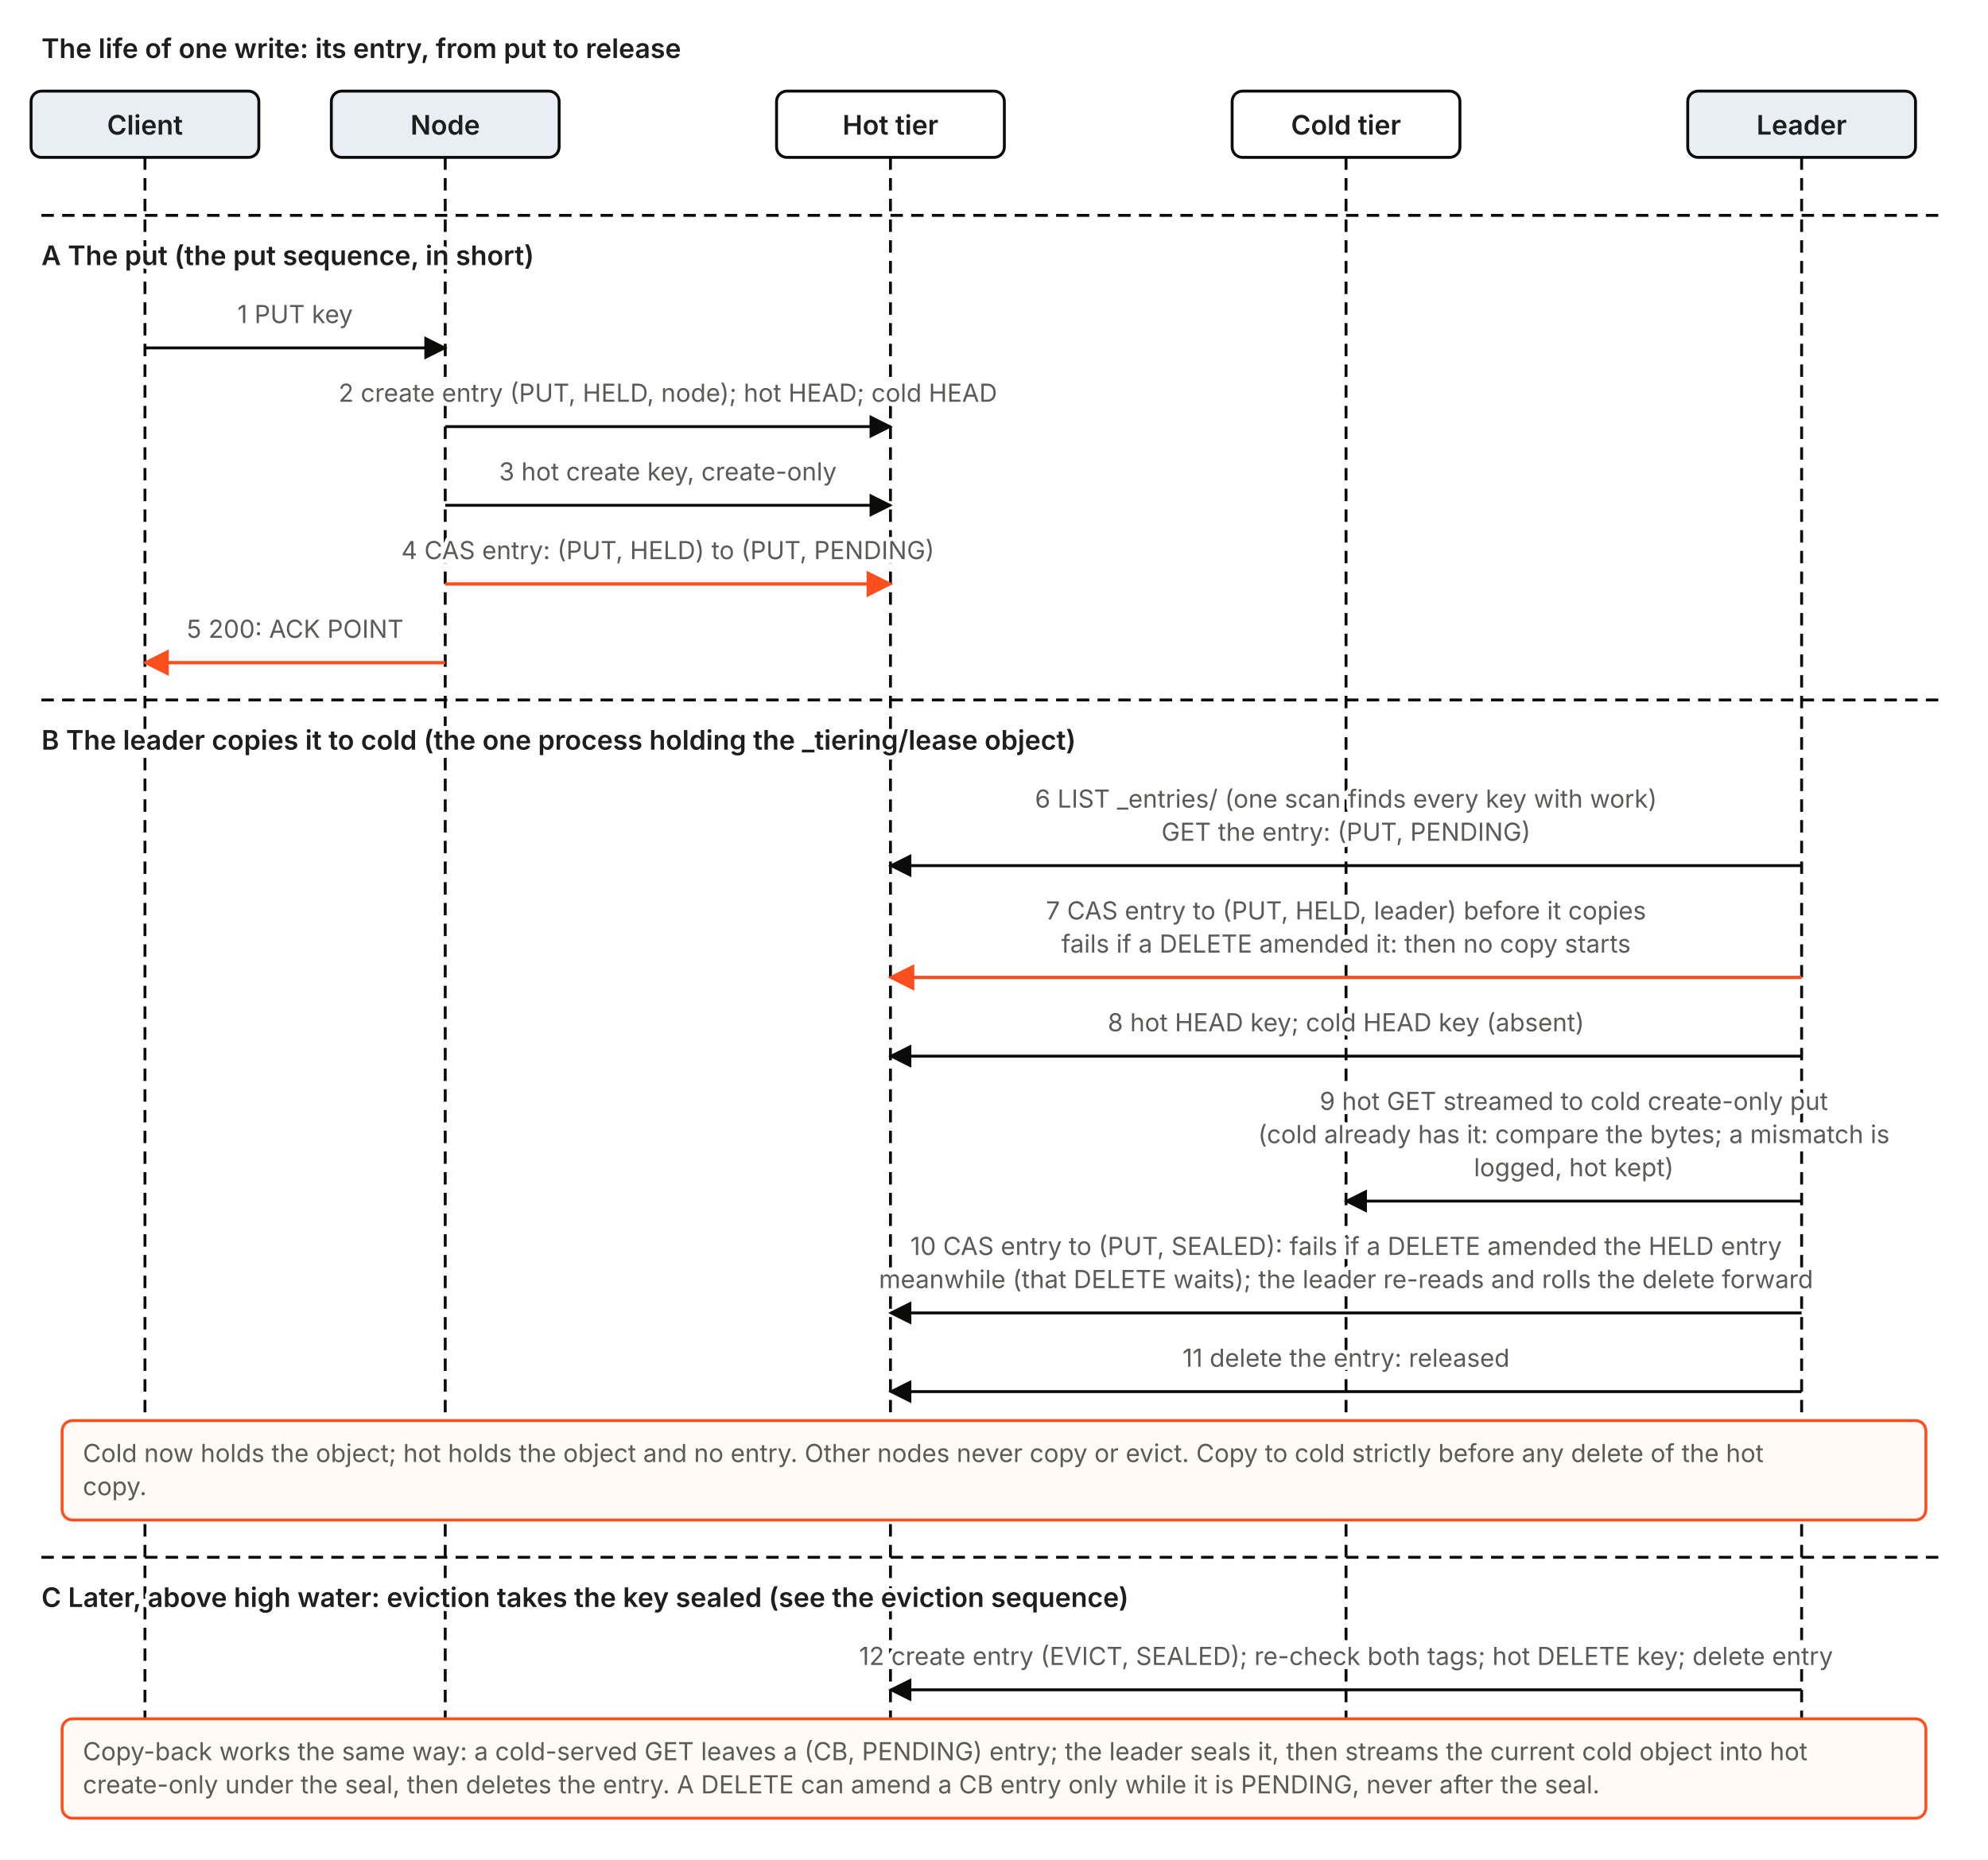
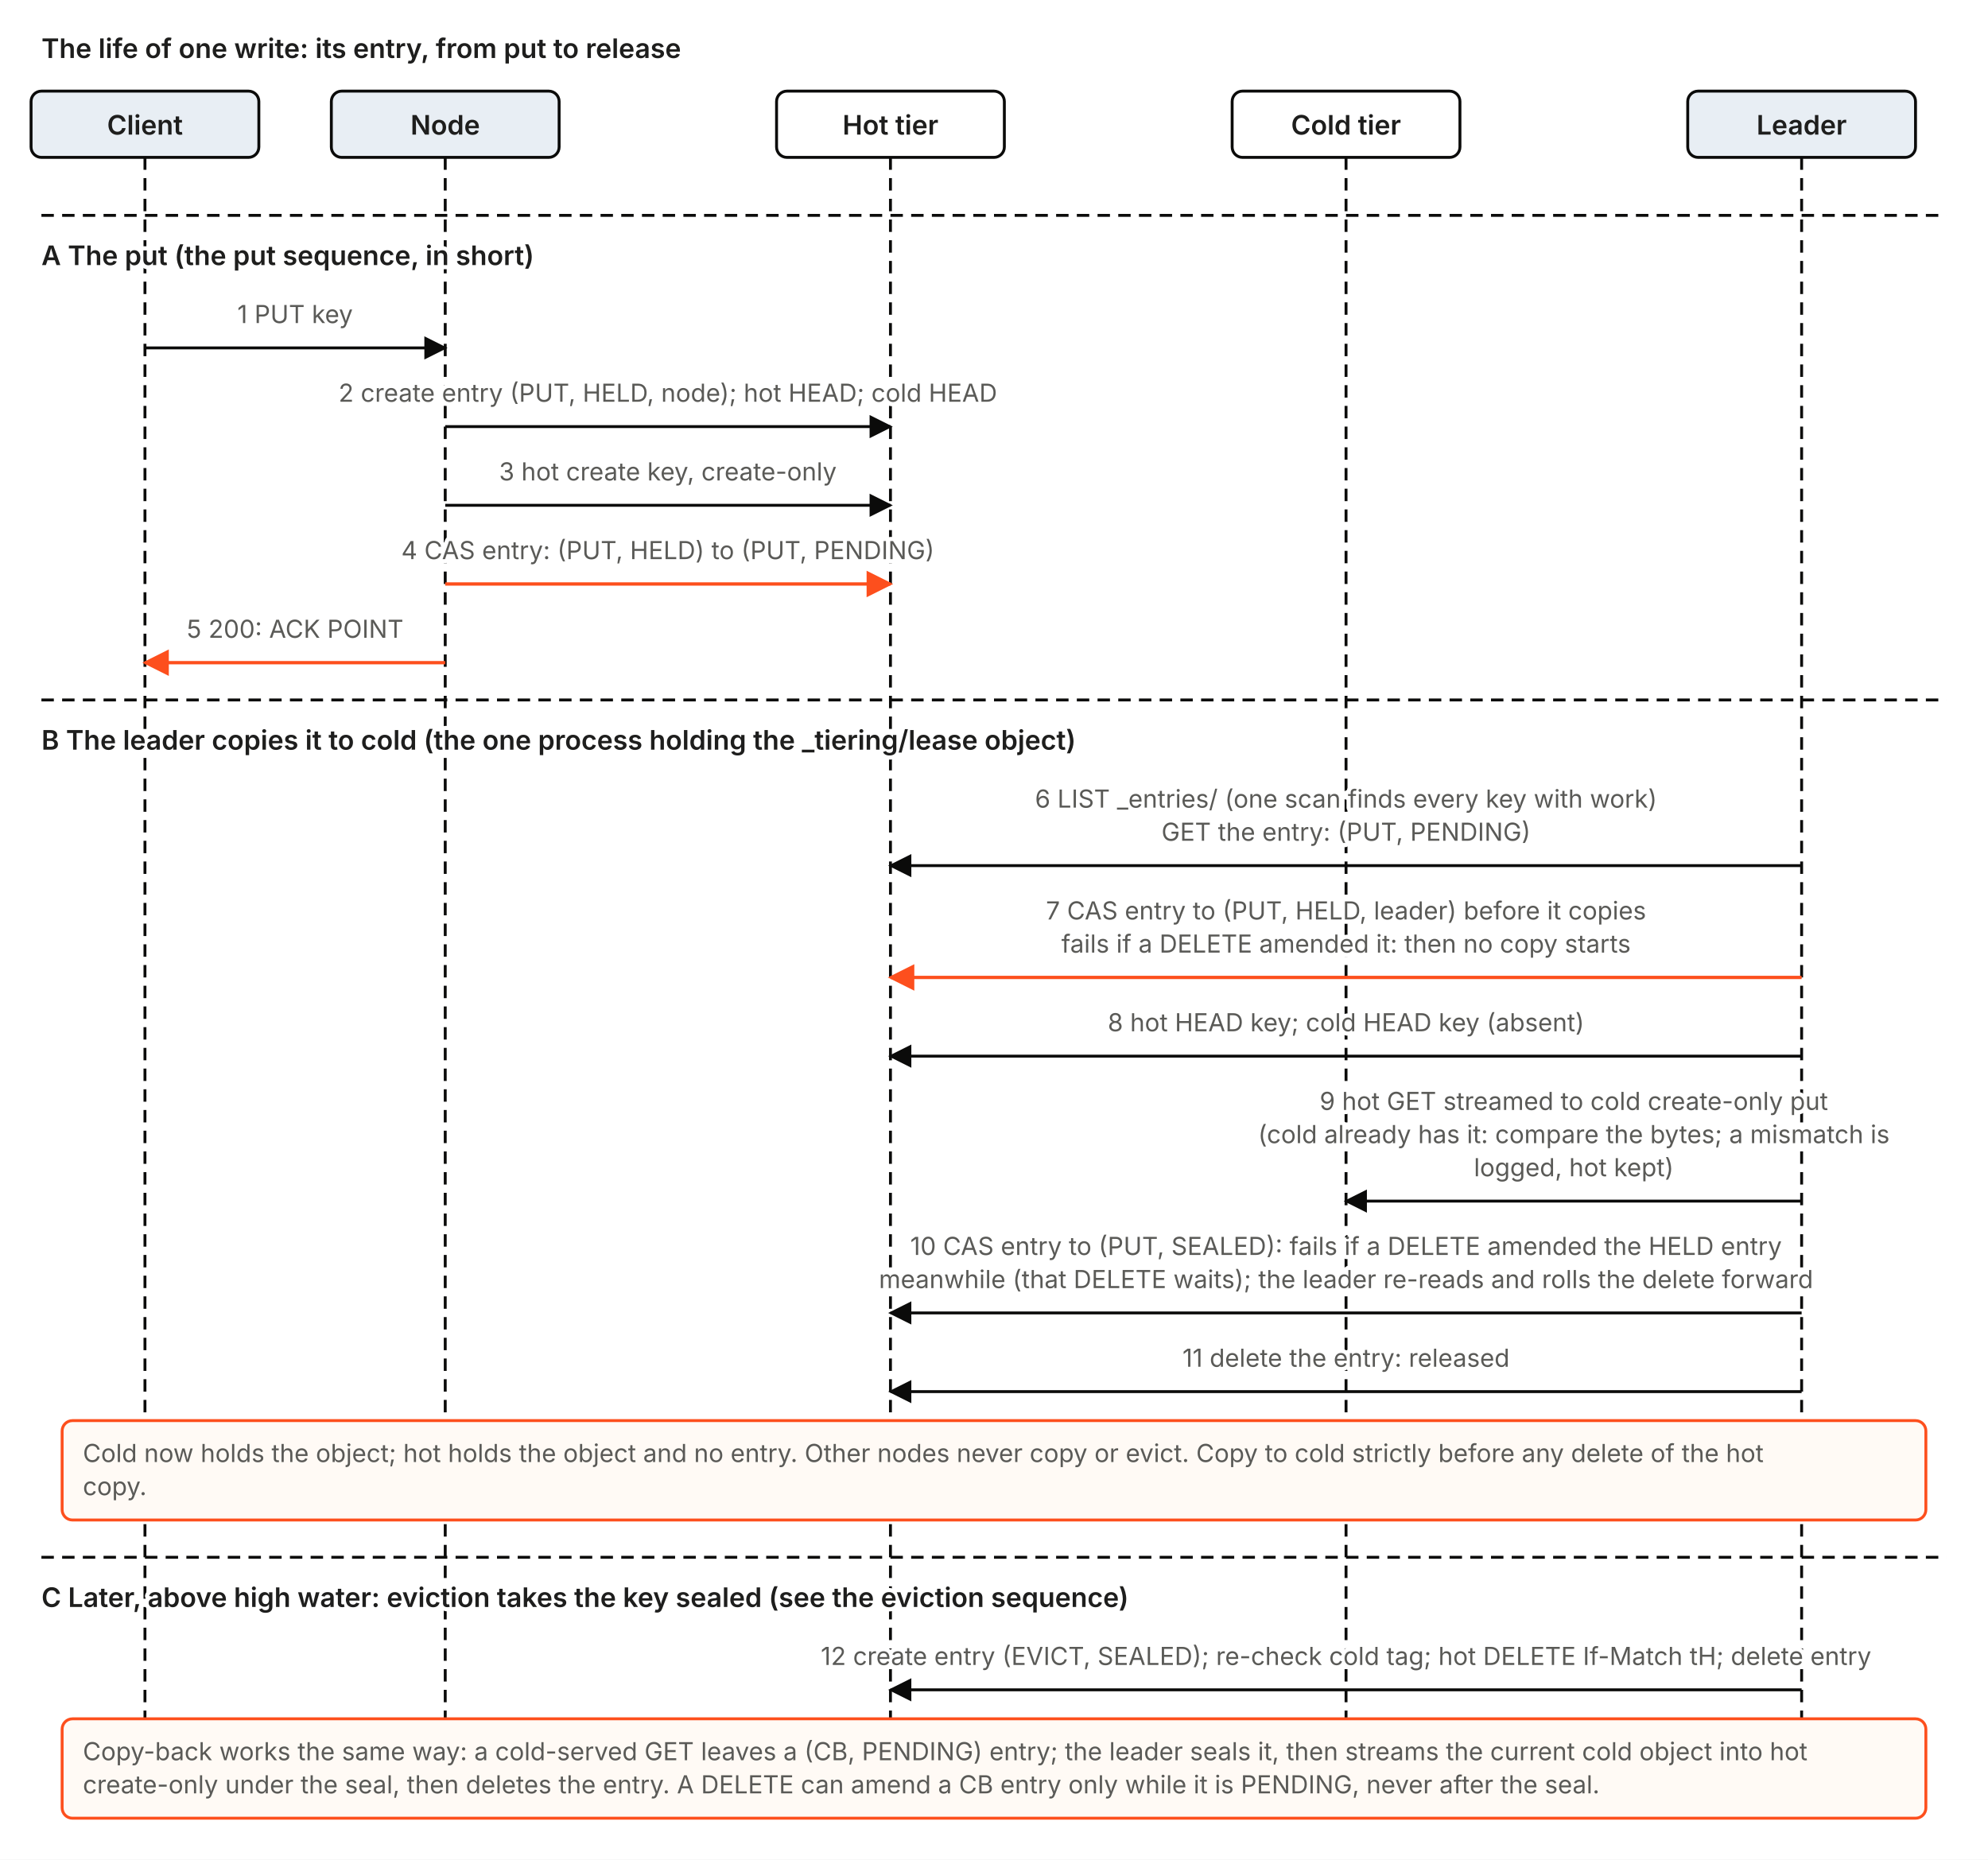
<svg xmlns="http://www.w3.org/2000/svg" viewBox="0 0 960 898" width="960" height="898" role="img" aria-label="Sequence diagram of the life of one write: Client, Node, Hot tier, Cold tier, Leader. A: the put takes the entry, lands the object in hot and moves the entry to PENDING, which is the acknowledgement. B: the leader finds the entry by LIST, replicates the object to cold create-only, seals the entry with a compare-and-swap and deletes it. C: eviction later, under its own sealed entry.">
  <defs>
    <marker id="entry-lifecycle-ak" viewBox="0 0 10 10" refX="9" refY="5" markerWidth="8" markerHeight="8" orient="auto">
      <path d="M0,0 L10,5 L0,10 z" fill="#0B0B0A" />
    </marker>
    <marker id="entry-lifecycle-ao" viewBox="0 0 10 10" refX="9" refY="5" markerWidth="8" markerHeight="8" orient="auto">
      <path d="M0,0 L10,5 L0,10 z" fill="#FD4F1D" />
    </marker>
  </defs>
  <style>
.box{fill:#FFFFFF;stroke:#0B0B0A;stroke-width:1.4}
.box-b{fill:#E8EEF4;stroke:#0B0B0A;stroke-width:1.4}
.box-o{fill:#FFFAF5;stroke:#FD4F1D;stroke-width:1.4}
.box-t{fill:none;stroke:#FD4F1D;stroke-width:2}
.box-p{fill:none;stroke:#5A5A57;stroke-width:1.4;stroke-dasharray:6 4}
.ln{stroke:#0B0B0A;fill:none;stroke-width:1.4}
.ln-d{stroke:#0B0B0A;fill:none;stroke-width:1.4;stroke-dasharray:6 4}
.ln-o{stroke:#FD4F1D;fill:none;stroke-width:1.6}
.ln-od{stroke:#FD4F1D;fill:none;stroke-width:1.6;stroke-dasharray:6 4}
text{fill:#1E1E1D;font-family:system-ui,-apple-system,'Segoe UI',sans-serif;font-size:13px}
.b{font-weight:600}
.t-m{fill:#5A5A57;font-size:12px}
.t-n{fill:#5A5A57;font-size:13px}
.lbl{paint-order:stroke;stroke:#FFFFFF;stroke-width:4px;stroke-linejoin:round}
</style>
  <rect x="0" y="0" width="960" height="898" fill="#FFFFFF" />
  <text x="20" y="28" class="b" font-size="16">The life of one write: its entry, from put to release</text>
  <rect x="15" y="44" width="110" height="32" rx="5" class="box-b" />
  <text x="70" y="65" class="b" text-anchor="middle">Client</text>
  <rect x="160" y="44" width="110" height="32" rx="5" class="box-b" />
  <text x="215" y="65" class="b" text-anchor="middle">Node</text>
  <rect x="375" y="44" width="110" height="32" rx="5" class="box" />
  <text x="430" y="65" class="b" text-anchor="middle">Hot tier</text>
  <rect x="595" y="44" width="110" height="32" rx="5" class="box" />
  <text x="650" y="65" class="b" text-anchor="middle">Cold tier</text>
  <rect x="815" y="44" width="110" height="32" rx="5" class="box-b" />
  <text x="870" y="65" class="b" text-anchor="middle">Leader</text>
  <line x1="70" y1="76" x2="70" y2="832" class="ln-d" />
  <line x1="215" y1="76" x2="215" y2="832" class="ln-d" />
  <line x1="430" y1="76" x2="430" y2="832" class="ln-d" />
  <line x1="650" y1="76" x2="650" y2="832" class="ln-d" />
  <line x1="870" y1="76" x2="870" y2="832" class="ln-d" />
  <line x1="20" y1="104" x2="940" y2="104" class="ln-d" />
  <text x="20" y="128" class="b lbl">A  The put (the put sequence, in short)</text>
  <text x="142.5" y="156" class="t-m lbl" text-anchor="middle">1  PUT key</text>
  <line x1="70" y1="168" x2="215" y2="168" class="ln" marker-end="url(#entry-lifecycle-ak)" />
  <text x="322.5" y="194" class="t-m lbl" text-anchor="middle">2  create entry (PUT, HELD, node); hot HEAD; cold HEAD</text>
  <line x1="215" y1="206" x2="430" y2="206" class="ln" marker-end="url(#entry-lifecycle-ak)" />
  <text x="322.5" y="232" class="t-m lbl" text-anchor="middle">3  hot create key, create-only</text>
  <line x1="215" y1="244" x2="430" y2="244" class="ln" marker-end="url(#entry-lifecycle-ak)" />
  <text x="322.5" y="270" class="t-m lbl" text-anchor="middle">4  CAS entry: (PUT, HELD) to (PUT, PENDING)</text>
  <line x1="215" y1="282" x2="430" y2="282" class="ln-o" marker-end="url(#entry-lifecycle-ao)" />
  <text x="142.5" y="308" class="t-m lbl" text-anchor="middle">5  200: ACK POINT</text>
  <line x1="215" y1="320" x2="70" y2="320" class="ln-o" marker-end="url(#entry-lifecycle-ao)" />
  <line x1="20" y1="338" x2="940" y2="338" class="ln-d" />
  <text x="20" y="362" class="b lbl">B  The leader copies it to cold (the one process holding the _tiering/lease object)</text>
  <text x="650.0" y="390" class="t-m lbl" text-anchor="middle">6  LIST _entries/ (one scan finds every key with work)</text>
  <text x="650.0" y="406" class="t-m lbl" text-anchor="middle">GET the entry: (PUT, PENDING)</text>
  <line x1="870" y1="418" x2="430" y2="418" class="ln" marker-end="url(#entry-lifecycle-ak)" />
  <text x="650.0" y="444" class="t-m lbl" text-anchor="middle">7  CAS entry to (PUT, HELD, leader) before it copies</text>
  <text x="650.0" y="460" class="t-m lbl" text-anchor="middle">fails if a DELETE amended it: then no copy starts</text>
  <line x1="870" y1="472" x2="430" y2="472" class="ln-o" marker-end="url(#entry-lifecycle-ao)" />
  <text x="650.0" y="498" class="t-m lbl" text-anchor="middle">8  hot HEAD key; cold HEAD key (absent)</text>
  <line x1="870" y1="510" x2="430" y2="510" class="ln" marker-end="url(#entry-lifecycle-ak)" />
  <text x="760.0" y="536" class="t-m lbl" text-anchor="middle">9  hot GET streamed to cold create-only put</text>
  <text x="760.0" y="552" class="t-m lbl" text-anchor="middle">(cold already has it: compare the bytes; a mismatch is</text>
  <text x="760.0" y="568" class="t-m lbl" text-anchor="middle">logged, hot kept)</text>
  <line x1="870" y1="580" x2="650" y2="580" class="ln" marker-end="url(#entry-lifecycle-ak)" />
  <text x="650.0" y="606" class="t-m lbl" text-anchor="middle">10  CAS entry to (PUT, SEALED): fails if a DELETE amended the HELD entry</text>
  <text x="650.0" y="622" class="t-m lbl" text-anchor="middle">meanwhile (that DELETE waits); the leader re-reads and rolls the delete forward</text>
  <line x1="870" y1="634" x2="430" y2="634" class="ln" marker-end="url(#entry-lifecycle-ak)" />
  <text x="650.0" y="660" class="t-m lbl" text-anchor="middle">11  delete the entry: released</text>
  <line x1="870" y1="672" x2="430" y2="672" class="ln" marker-end="url(#entry-lifecycle-ak)" />
  <rect x="30" y="686" width="900" height="48" rx="5" class="box-o" />
  <text x="40" y="706" class="t-m">Cold now holds the object; hot holds the object and no entry. Other nodes never copy or evict. Copy to cold strictly before any delete of the hot</text>
  <text x="40" y="722" class="t-m">copy.</text>
  <line x1="20" y1="752" x2="940" y2="752" class="ln-d" />
  <text x="20" y="776" class="b lbl">C  Later, above high water: eviction takes the key sealed (see the eviction sequence)</text>
-   <text x="650.0" y="804" class="t-m lbl" text-anchor="middle">12  create entry (EVICT, SEALED); re-check both tags; hot DELETE key; delete entry</text>
+   <text x="650.0" y="804" class="t-m lbl" text-anchor="middle">12  create entry (EVICT, SEALED); re-check cold tag; hot DELETE If-Match tH; delete entry</text>
  <line x1="870" y1="816" x2="430" y2="816" class="ln" marker-end="url(#entry-lifecycle-ak)" />
  <rect x="30" y="830" width="900" height="48" rx="5" class="box-o" />
  <text x="40" y="850" class="t-m">Copy-back works the same way: a cold-served GET leaves a (CB, PENDING) entry; the leader seals it, then streams the current cold object into hot</text>
  <text x="40" y="866" class="t-m">create-only under the seal, then deletes the entry. A DELETE can amend a CB entry only while it is PENDING, never after the seal.</text>
</svg>
